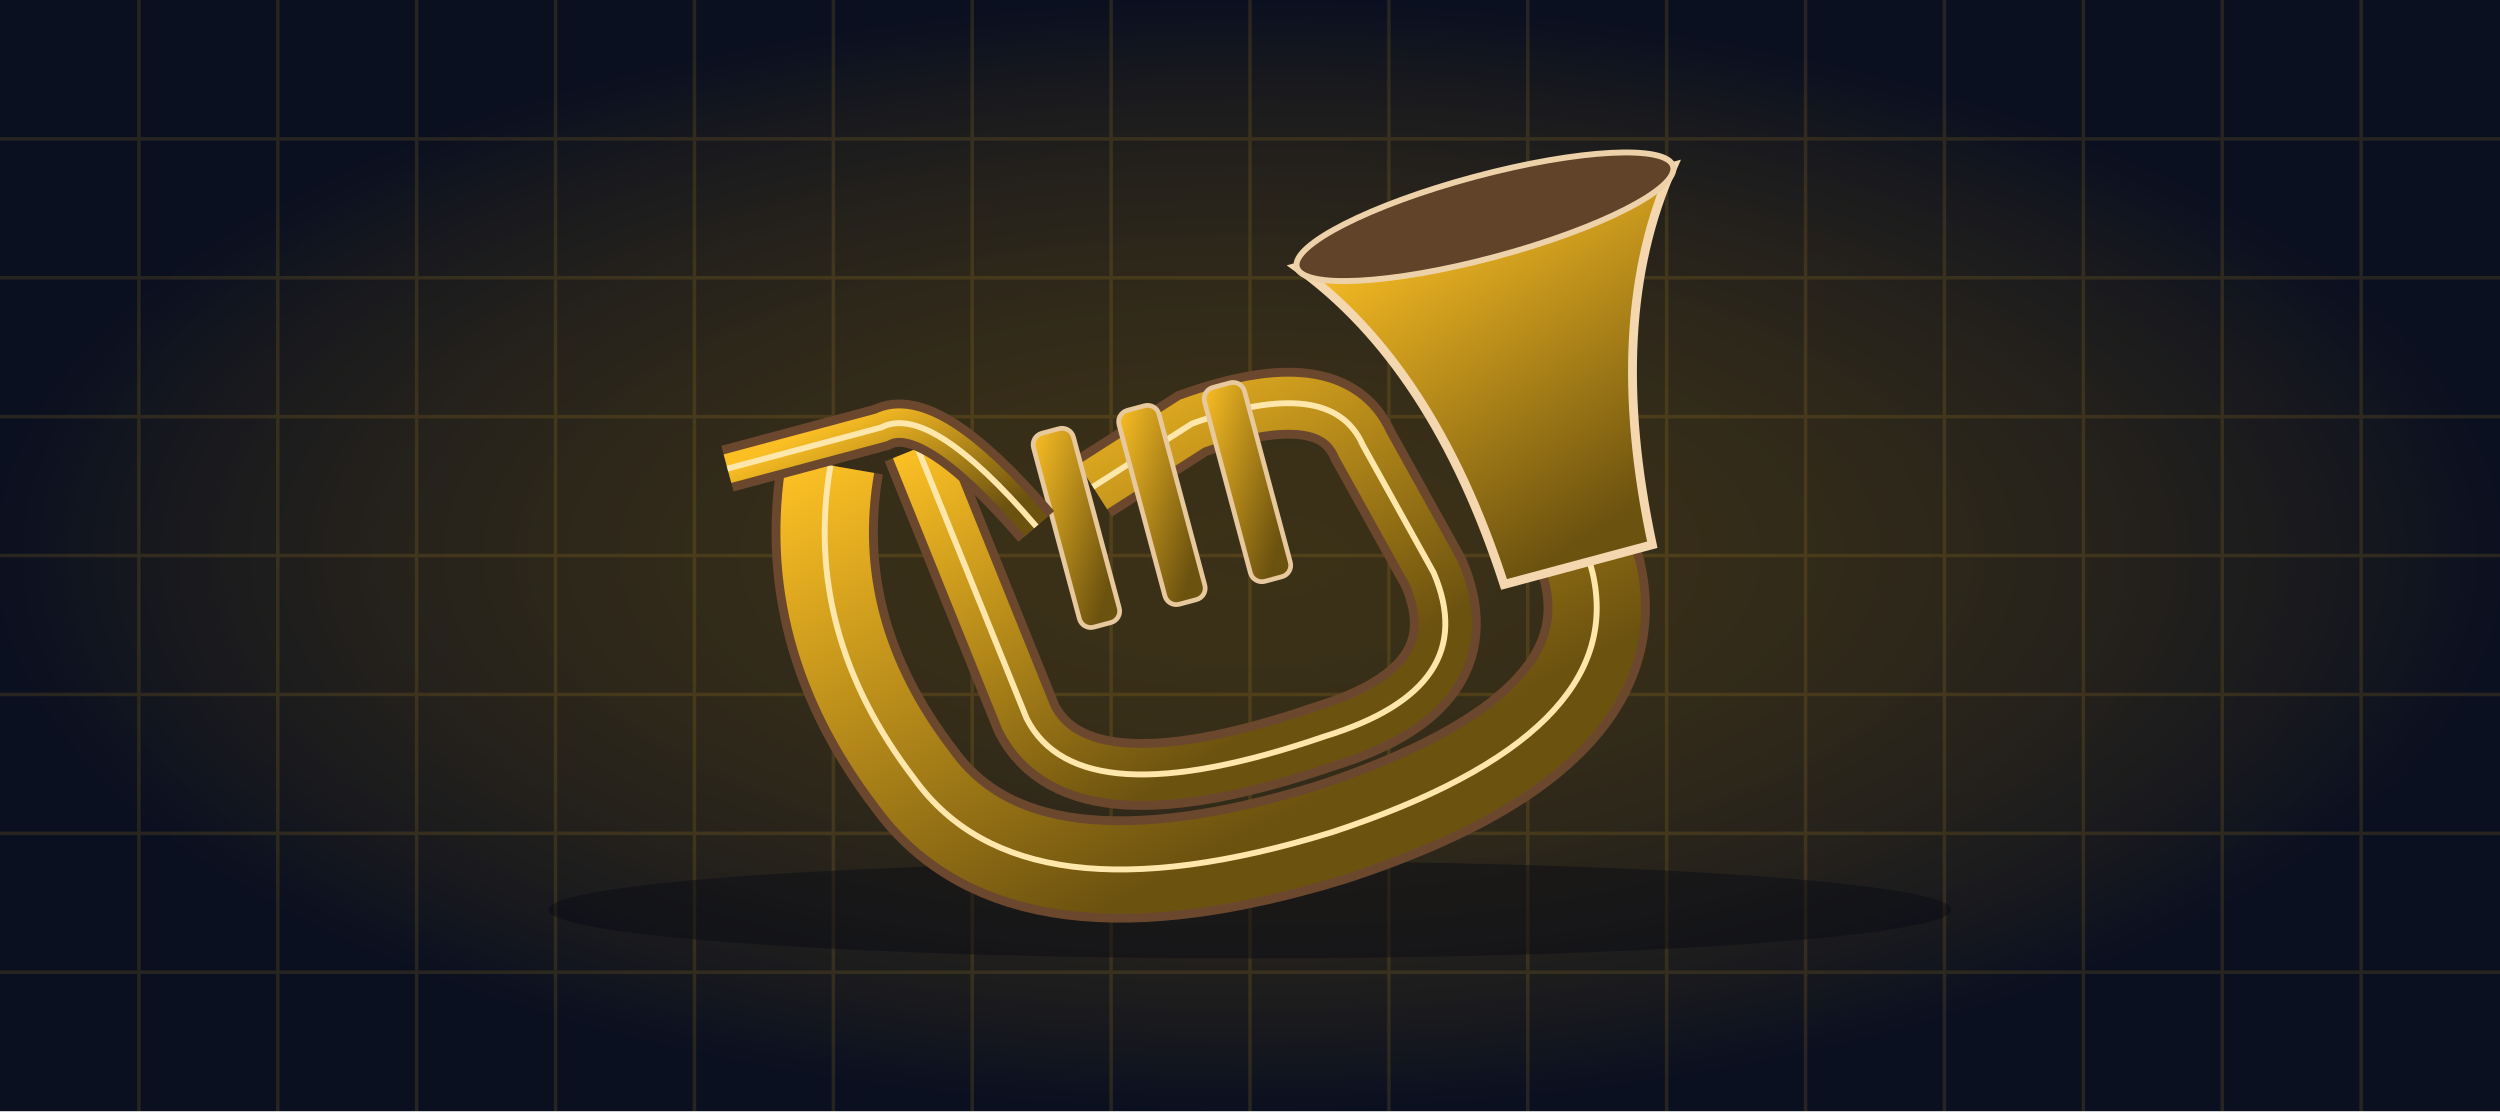
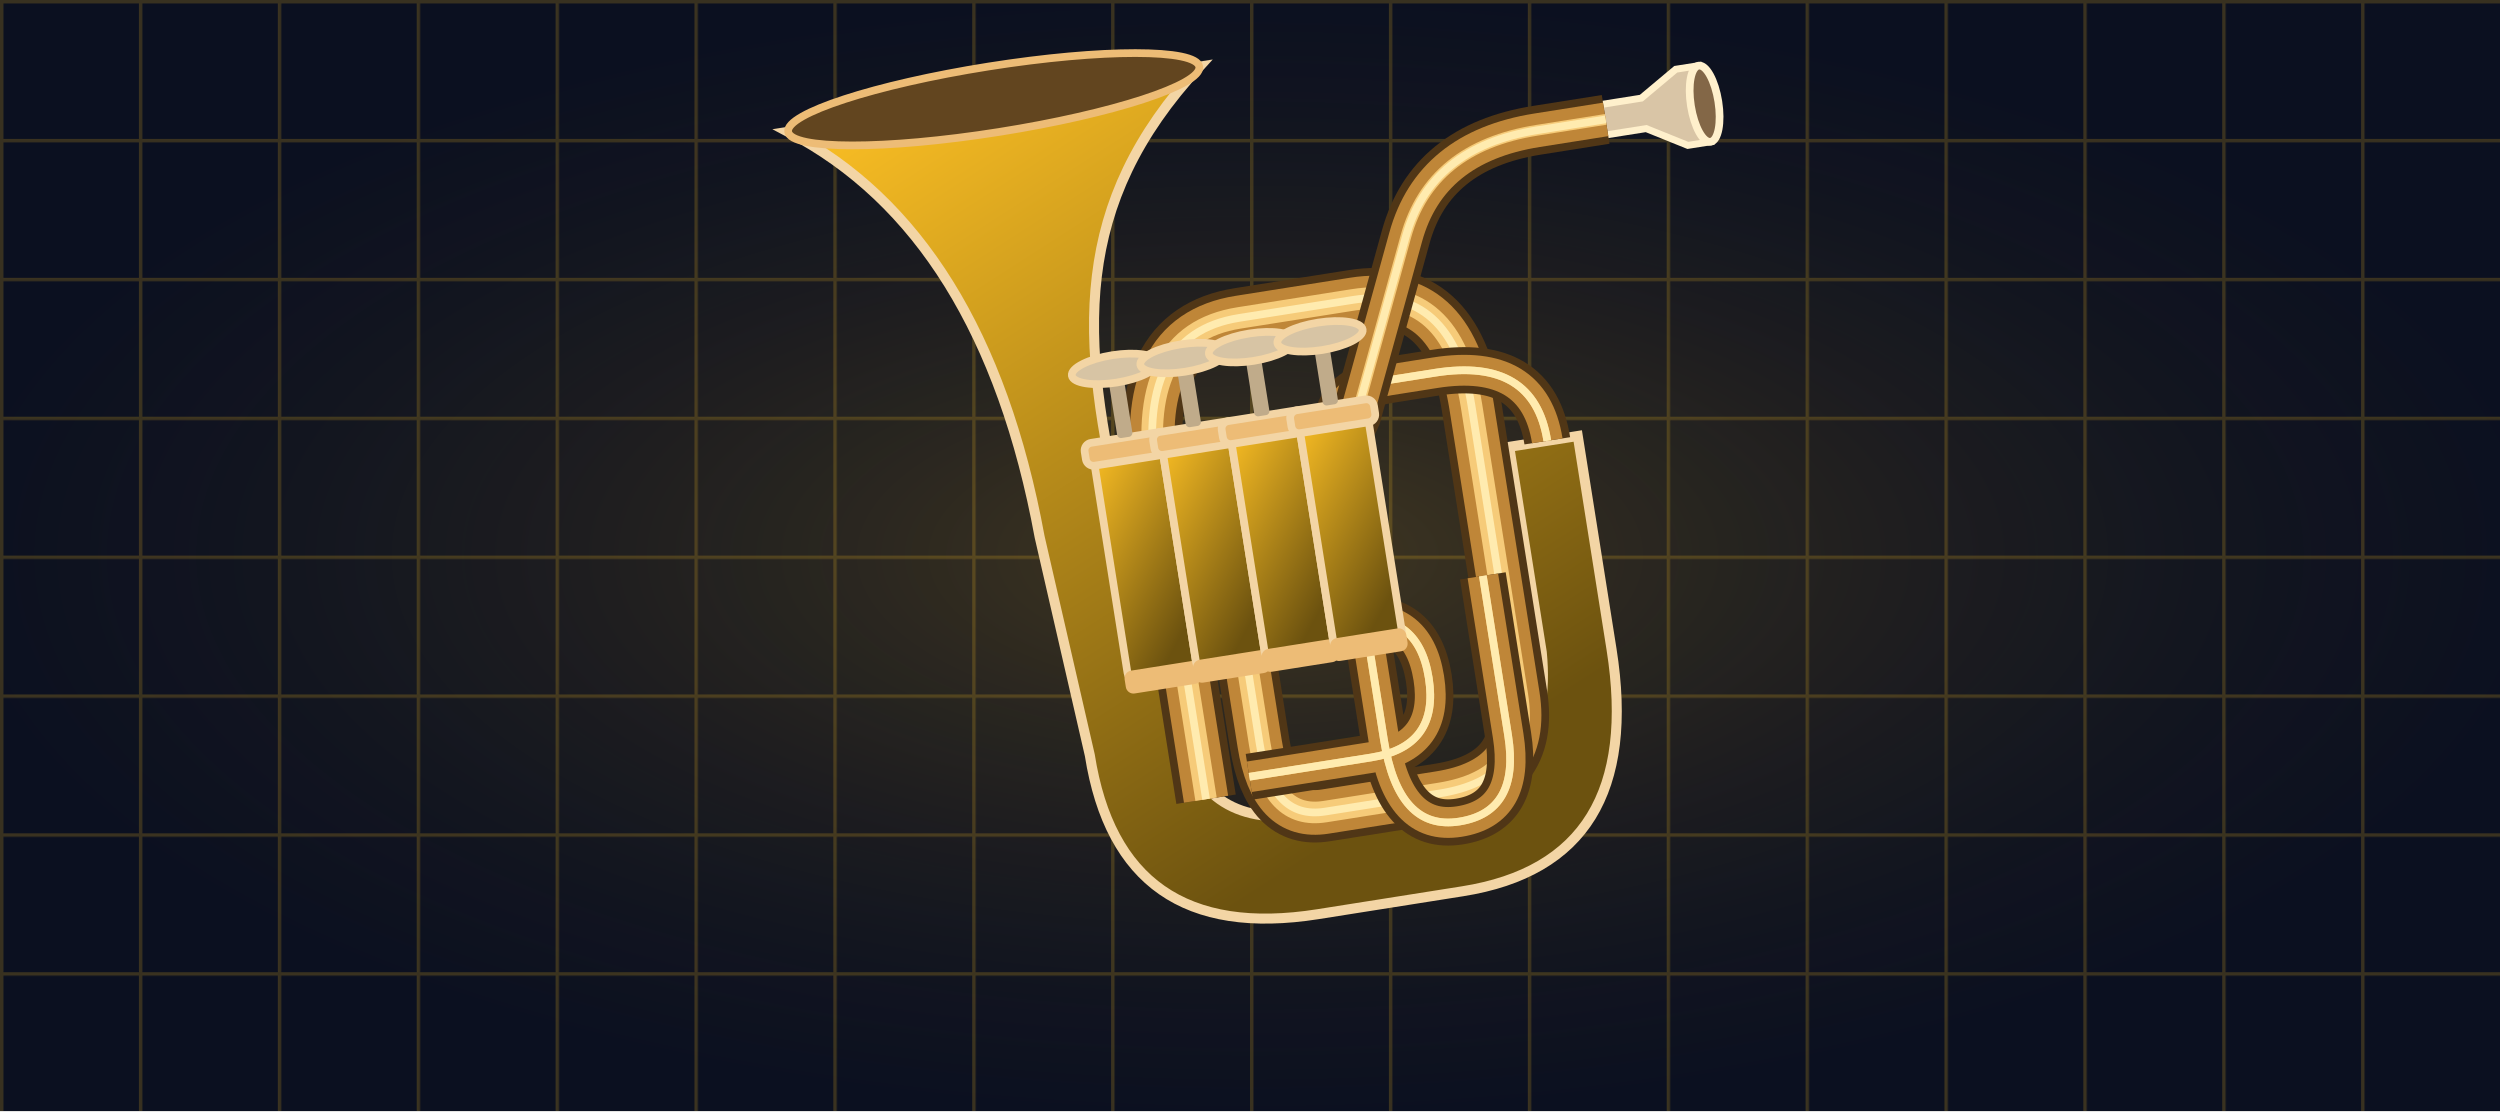
<svg xmlns="http://www.w3.org/2000/svg" viewBox="0 0 360 160">
  <defs>
-     <linearGradient id="metal" x2=".34" y2="1" gradientUnits="objectBoundingBox">
+     <linearGradient id="wood" x1="0%" y1="0%" x2="38%" y2="100%">
      <stop stop-color="#fbbf24" />
      <stop offset="1" stop-color="#6c520f" />
    </linearGradient>
-     <radialGradient id="back">
-       <stop stop-color="#6c520f" stop-opacity=".49" />
-       <stop offset="1" stop-color="#0b1020" />
+     <radialGradient id="halo">
+       <stop stop-color="#fbbf24" stop-opacity=".23" />
+       <stop offset="1" stop-color="#6c520f" stop-opacity="0" />
    </radialGradient>
+     <pattern id="grid" width="20" height="20" patternUnits="userSpaceOnUse">
+       <path d="M20 0H0V20" fill="none" stroke="#fbbf24" stroke-opacity=".19" stroke-width="1" />
+     </pattern>
  </defs>
-   <path fill="#0b1020" d="M0 0h360v160H0z" />
-   <path fill="url(#back)" d="M0 0h360v160H0z" />
-   <g opacity=".12">
-     <path d="M20 0L20 160" fill="none" stroke="#fbbf24" stroke-width="0.5" />
-     <path d="M40 0L40 160" fill="none" stroke="#fbbf24" stroke-width="0.5" />
-     <path d="M60 0L60 160" fill="none" stroke="#fbbf24" stroke-width="0.5" />
-     <path d="M80 0L80 160" fill="none" stroke="#fbbf24" stroke-width="0.5" />
-     <path d="M100 0L100 160" fill="none" stroke="#fbbf24" stroke-width="0.5" />
-     <path d="M120 0L120 160" fill="none" stroke="#fbbf24" stroke-width="0.5" />
-     <path d="M140 0L140 160" fill="none" stroke="#fbbf24" stroke-width="0.5" />
-     <path d="M160 0L160 160" fill="none" stroke="#fbbf24" stroke-width="0.5" />
-     <path d="M180 0L180 160" fill="none" stroke="#fbbf24" stroke-width="0.5" />
-     <path d="M200 0L200 160" fill="none" stroke="#fbbf24" stroke-width="0.5" />
-     <path d="M220 0L220 160" fill="none" stroke="#fbbf24" stroke-width="0.5" />
-     <path d="M240 0L240 160" fill="none" stroke="#fbbf24" stroke-width="0.5" />
-     <path d="M260 0L260 160" fill="none" stroke="#fbbf24" stroke-width="0.5" />
-     <path d="M280 0L280 160" fill="none" stroke="#fbbf24" stroke-width="0.5" />
-     <path d="M300 0L300 160" fill="none" stroke="#fbbf24" stroke-width="0.5" />
-     <path d="M320 0L320 160" fill="none" stroke="#fbbf24" stroke-width="0.5" />
-     <path d="M340 0L340 160" fill="none" stroke="#fbbf24" stroke-width="0.5" />
-     <path d="M0 20L360 20" fill="none" stroke="#fbbf24" stroke-width="0.5" />
-     <path d="M0 40L360 40" fill="none" stroke="#fbbf24" stroke-width="0.5" />
-     <path d="M0 60L360 60" fill="none" stroke="#fbbf24" stroke-width="0.5" />
-     <path d="M0 80L360 80" fill="none" stroke="#fbbf24" stroke-width="0.5" />
-     <path d="M0 100L360 100" fill="none" stroke="#fbbf24" stroke-width="0.5" />
-     <path d="M0 120L360 120" fill="none" stroke="#fbbf24" stroke-width="0.5" />
-     <path d="M0 140L360 140" fill="none" stroke="#fbbf24" stroke-width="0.5" />
-   </g>
-   <ellipse cx="180" cy="131" rx="101" ry="7" fill="#060913" opacity=".44" />
-   <g transform="translate(180 79)">
-     <g transform="rotate(-15) scale(.85)">
-       <path d="M-65 -32Q-77 -6 -65 23Q-54 52 1 50Q54 47 55 19L55 -25" fill="none" stroke="#6b482d" stroke-width="18" />
-       <path d="M-65 -32Q-77 -6 -65 23Q-54 52 1 50Q54 47 55 19L55 -25" fill="none" stroke="url(#metal)" stroke-width="15" />
-       <path d="M-65 -32Q-77 -6 -65 23Q-54 52 1 50Q54 47 55 19L55 -25" fill="none" stroke="#ffe7ac" stroke-width="1" />
-       <path d="M-50 -31L-44 18Q-40 37 4 34Q32 33 29 12L23 -12Q21 -25 -4 -23L-23 -17" fill="none" stroke="#6b482d" stroke-width="12" />
-       <path d="M-50 -31L-44 18Q-40 37 4 34Q32 33 29 12L23 -12Q21 -25 -4 -23L-23 -17" fill="none" stroke="url(#metal)" stroke-width="9" />
-       <path d="M-50 -31L-44 18Q-40 37 4 34Q32 33 29 12L23 -12Q21 -25 -4 -23L-23 -17" fill="none" stroke="#ffe7ac" stroke-width="1" />
-       <path d="M40 17Q38 -22 20 -44L86 -44Q68 -22 66 17Z" fill="url(#metal)" stroke="#f4d7ae" stroke-width="1.5" />
-       <ellipse cx="53" cy="-44" rx="33" ry="7" fill="#614329" stroke="#edd2a9" stroke-width="1" />
-       <rect x="-31" y="-28" width="7" height="34" rx="2" fill="url(#metal)" stroke="#e7c99d" stroke-width=".8" />
-       <rect x="-16" y="-28" width="7" height="34" rx="2" fill="url(#metal)" stroke="#e7c99d" stroke-width=".8" />
-       <rect x="-1" y="-28" width="7" height="34" rx="2" fill="url(#metal)" stroke="#e7c99d" stroke-width=".8" />
-       <path d="M-82 -36L-55 -36Q-46 -38 -34 -13" fill="none" stroke="#6b482d" stroke-width="8" />
-       <path d="M-82 -36L-55 -36Q-46 -38 -34 -13" fill="none" stroke="url(#metal)" stroke-width="5" />
-       <path d="M-82 -36L-55 -36Q-46 -38 -34 -13" fill="none" stroke="#ffe7ac" stroke-width="1" />
+   <rect x="0" y="0" width="360" height="160" rx="0" fill="#0b1020" stroke="none" />
+   <ellipse cx="180.0" cy="80.0" rx="187.2" ry="81.6" fill="url(#halo)" stroke="none" />
+   <rect x="0" y="0" width="360" height="160" rx="0" fill="url(#grid)" stroke="none" />
+   <g transform="translate(180 77) rotate(-9) scale(1.110)">
+     <path d="M-51-61H3C-16-46-18-29-16-4L-13 24Q-12 37 2 37H20Q34 37 35 21V-6H44V22Q44 50 20 50H1Q-25 50-25 25L-27-4Q-28-44-51-61Z" fill="url(#wood)" stroke="#f3d5a5" stroke-width="1.3" />
+     <ellipse cx="-24" cy="-61" rx="27" ry="4.3" fill="#62451f" stroke="#edbc76" />
+     <path d="M-11 33V-8Q-11-28 3-28H18Q31-28 31-12V26Q31 37 19 37H4Q-3 37-3 27V3" fill="none" stroke="#503616" stroke-width="7.8" />
+     <path d="M-11 33V-8Q-11-28 3-28H18Q31-28 31-12V26Q31 37 19 37H4Q-3 37-3 27V3" fill="none" stroke="#bf8638" stroke-width="5.8" />
+     <path d="M-11 33V-8Q-11-28 3-28H18Q31-28 31-12V26Q31 37 19 37H4Q-3 37-3 27V3" fill="none" stroke="#f6cb79" stroke-width="2.8" />
+     <path d="M-11 33V-8Q-11-28 3-28H18Q31-28 31-12V26Q31 37 19 37H4Q-3 37-3 27V3" fill="none" stroke="#ffebaf" stroke-width="1" />
+     <path d="M-14 13H11Q20 13 20 22Q20 31 11 31H-5M13 14V29Q13 41 21 41Q29 41 29 31V10M40-6Q40-17 27-17H21Q13-17 13-10V3" fill="none" stroke="#503616" stroke-width="6" />
+     <path d="M-14 13H11Q20 13 20 22Q20 31 11 31H-5M13 14V29Q13 41 21 41Q29 41 29 31V10M40-6Q40-17 27-17H21Q13-17 13-10V3" fill="none" stroke="#bf8638" stroke-width="4" />
+     <path d="M-14 13H11Q20 13 20 22Q20 31 11 31H-5M13 14V29Q13 41 21 41Q29 41 29 31V10M40-6Q40-17 27-17H21Q13-17 13-10V3" fill="none" stroke="#f6cb79" stroke-width="1" />
+     <path d="M-14 13H11Q20 13 20 22Q20 31 11 31H-5M13 14V29Q13 41 21 41Q29 41 29 31V10M40-6Q40-17 27-17H21Q13-17 13-10V3" fill="none" stroke="#ffebaf" stroke-width="1" />
+     <g transform="translate(67 0) scale(-1 1)">
+       <path d="M0 -51h3l5 3h6v4h-6l-5 3h-3Z" fill="#d9c5a6" stroke="#fff0cc" stroke-width="0.9" />
+       <ellipse cx="0" cy="-46" rx="1.8" ry="5" fill="#836747" stroke="#fff0cc" />
    </g>
+     <path d="M54-46H45Q31-46 26-35L16-13Q13-8 2-8" fill="none" stroke="#503616" stroke-width="6.4" />
+     <path d="M54-46H45Q31-46 26-35L16-13Q13-8 2-8" fill="none" stroke="#bf8638" stroke-width="4.4" />
+     <path d="M54-46H45Q31-46 26-35L16-13Q13-8 2-8" fill="none" stroke="#f6cb79" stroke-width="1.4" />
+     <path d="M54-46H45Q31-46 26-35L16-13Q13-8 2-8" fill="none" stroke="#ffebaf" stroke-width="1" />
+     <rect x="-18.5" y="-14" width="9" height="31" rx="1.8" fill="url(#wood)" stroke="#f3d5a5" />
+     <rect x="-19.5" y="-15" width="11" height="3" rx="1" fill="#edbc76" stroke="#f3d5a5" />
+     <rect x="-15" y="-23" width="2" height="8" rx="0.5" fill="#c0ab8a" stroke="none" />
+     <ellipse cx="-14" cy="-24" rx="5.6" ry="1.8" fill="#d7c4a4" stroke="#f3d5a5" />
+     <rect x="-19" y="15" width="10" height="3" rx="1" fill="#edbc76" stroke="none" />
+     <rect x="-9.5" y="-14" width="9" height="31" rx="1.8" fill="url(#wood)" stroke="#f3d5a5" />
+     <rect x="-10.5" y="-15" width="11" height="3" rx="1" fill="#edbc76" stroke="#f3d5a5" />
+     <rect x="-6" y="-23" width="2" height="8" rx="0.5" fill="#c0ab8a" stroke="none" />
+     <ellipse cx="-5" cy="-24" rx="5.6" ry="1.8" fill="#d7c4a4" stroke="#f3d5a5" />
+     <rect x="-10" y="15" width="10" height="3" rx="1" fill="#edbc76" stroke="none" />
+     <rect x="-0.5" y="-14" width="9" height="31" rx="1.8" fill="url(#wood)" stroke="#f3d5a5" />
+     <rect x="-1.5" y="-15" width="11" height="3" rx="1" fill="#edbc76" stroke="#f3d5a5" />
+     <rect x="3" y="-23" width="2" height="8" rx="0.5" fill="#c0ab8a" stroke="none" />
+     <ellipse cx="4" cy="-24" rx="5.6" ry="1.8" fill="#d7c4a4" stroke="#f3d5a5" />
+     <rect x="-1" y="15" width="10" height="3" rx="1" fill="#edbc76" stroke="none" />
+     <rect x="8.5" y="-14" width="9" height="31" rx="1.8" fill="url(#wood)" stroke="#f3d5a5" />
+     <rect x="7.5" y="-15" width="11" height="3" rx="1" fill="#edbc76" stroke="#f3d5a5" />
+     <rect x="12" y="-23" width="2" height="8" rx="0.5" fill="#c0ab8a" stroke="none" />
+     <ellipse cx="13" cy="-24" rx="5.6" ry="1.8" fill="#d7c4a4" stroke="#f3d5a5" />
+     <rect x="8" y="15" width="10" height="3" rx="1" fill="#edbc76" stroke="none" />
  </g>
</svg>
